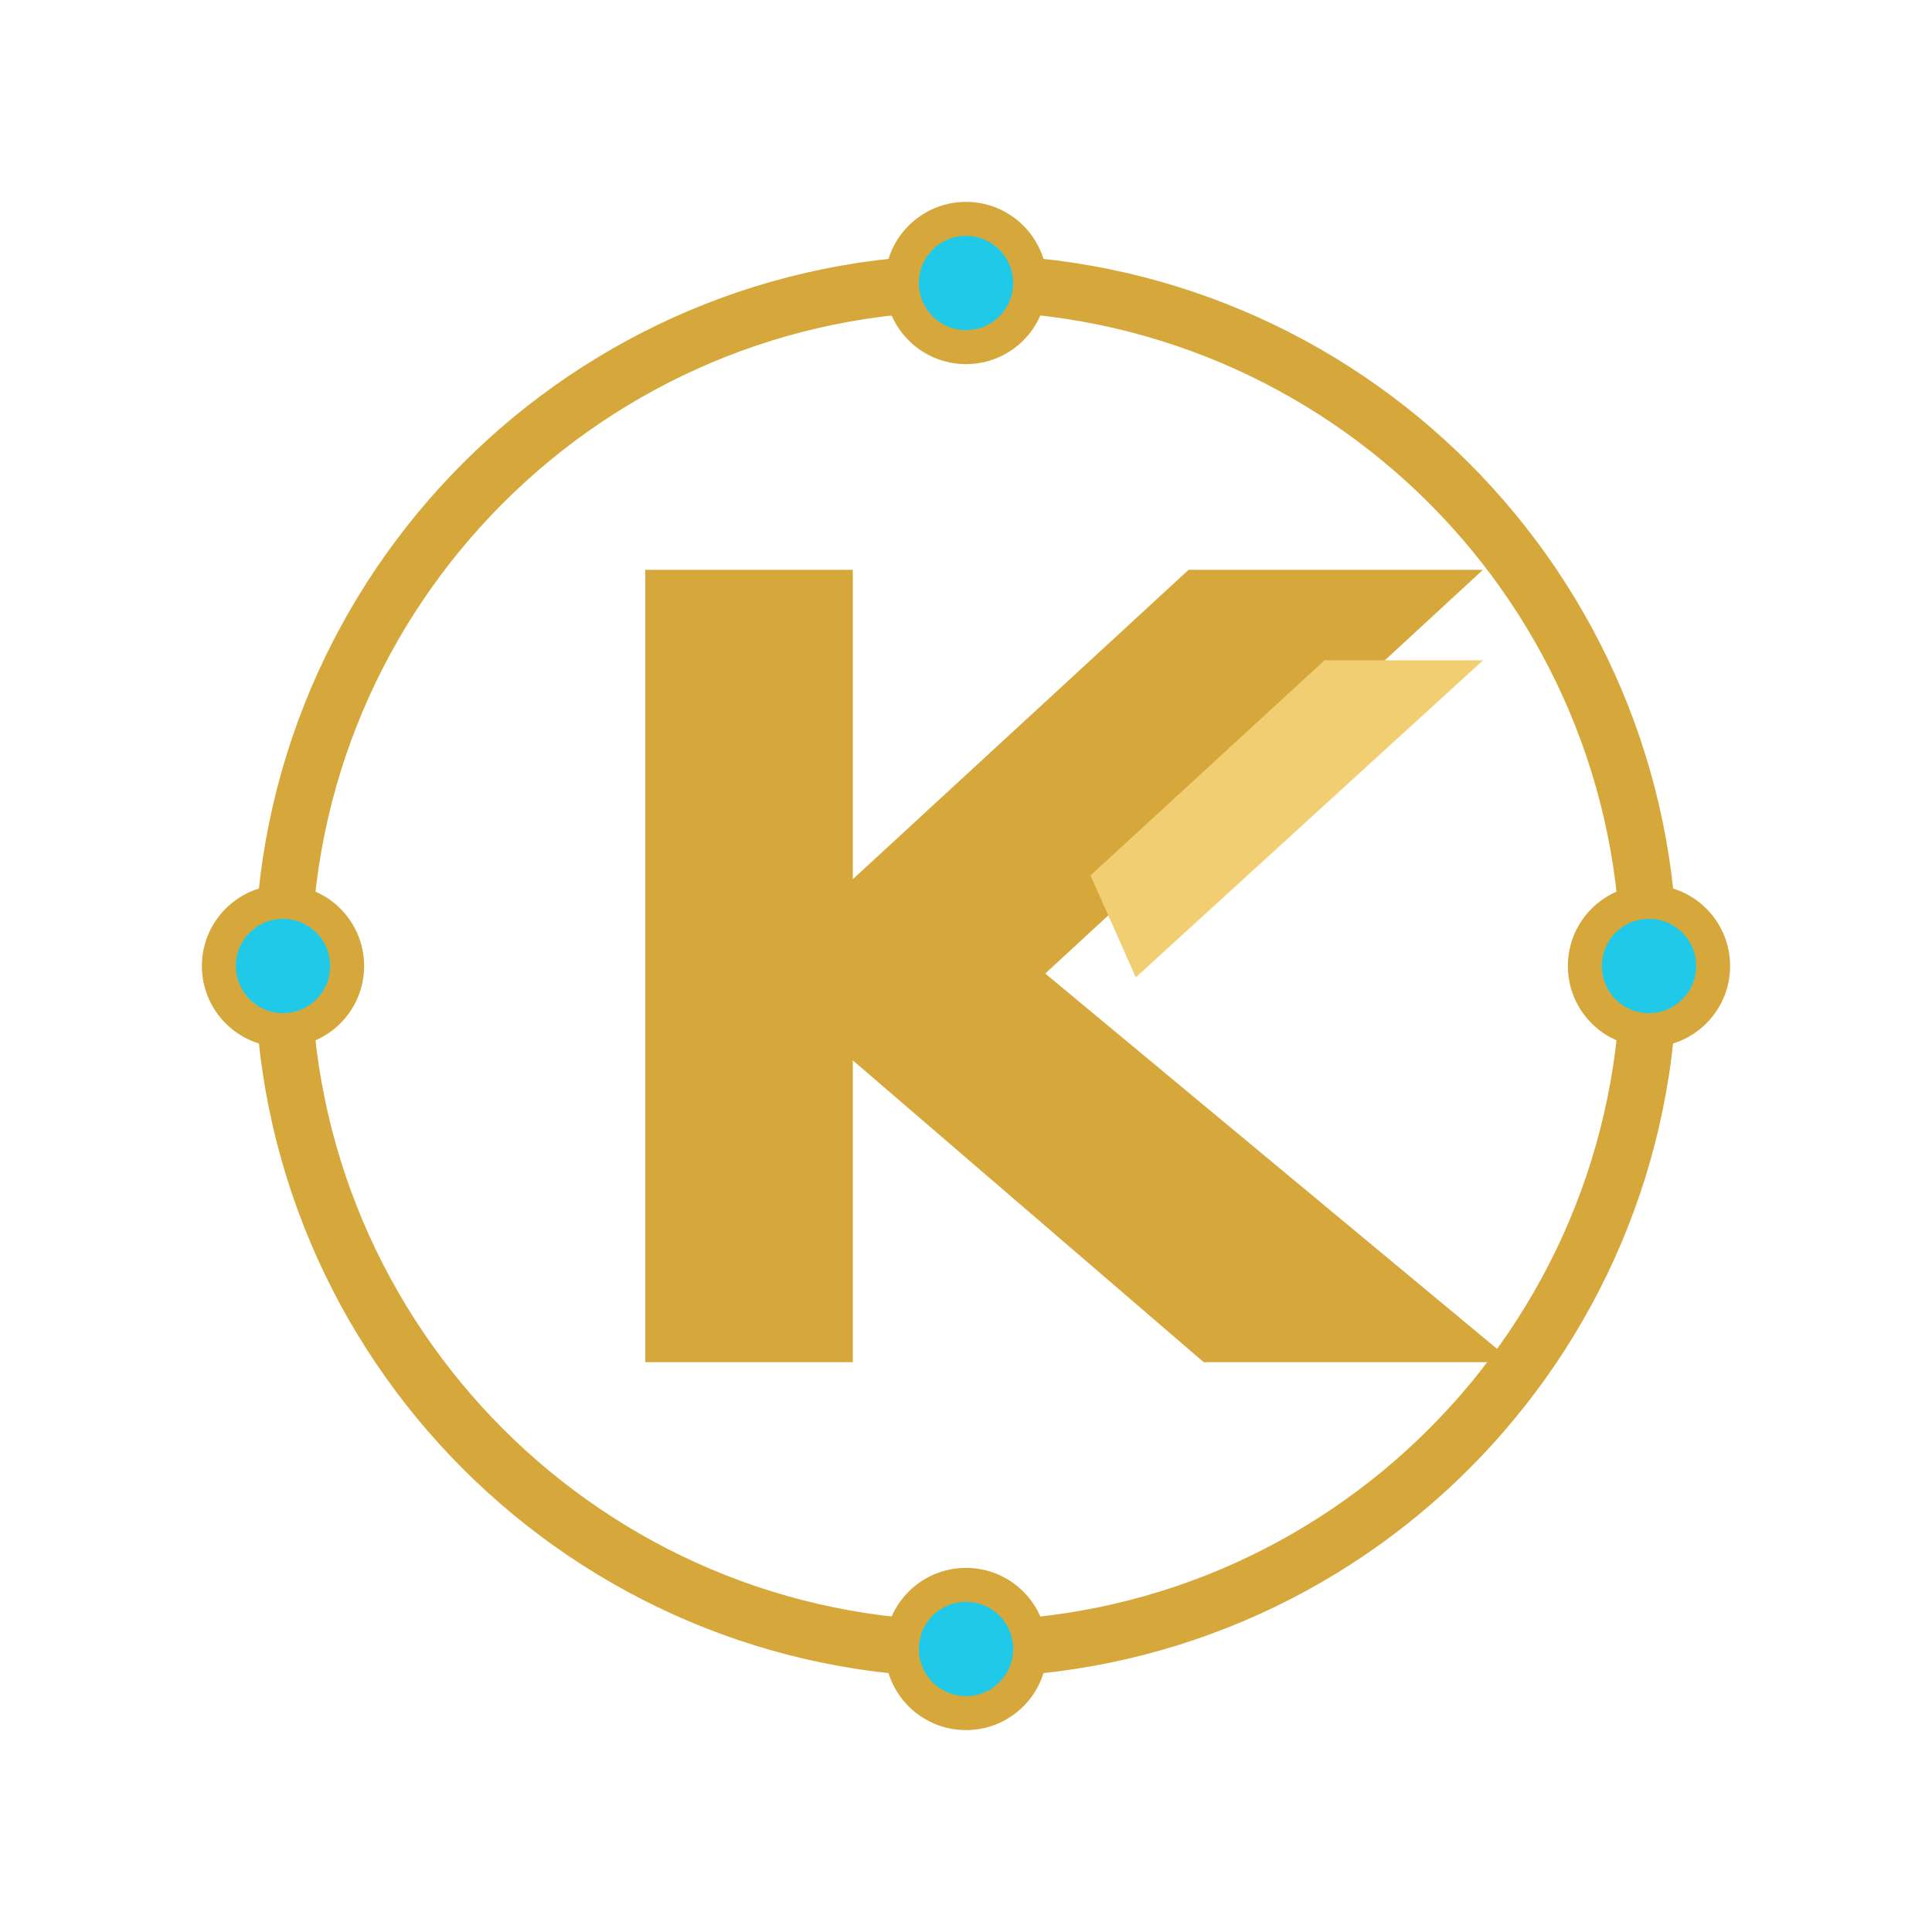
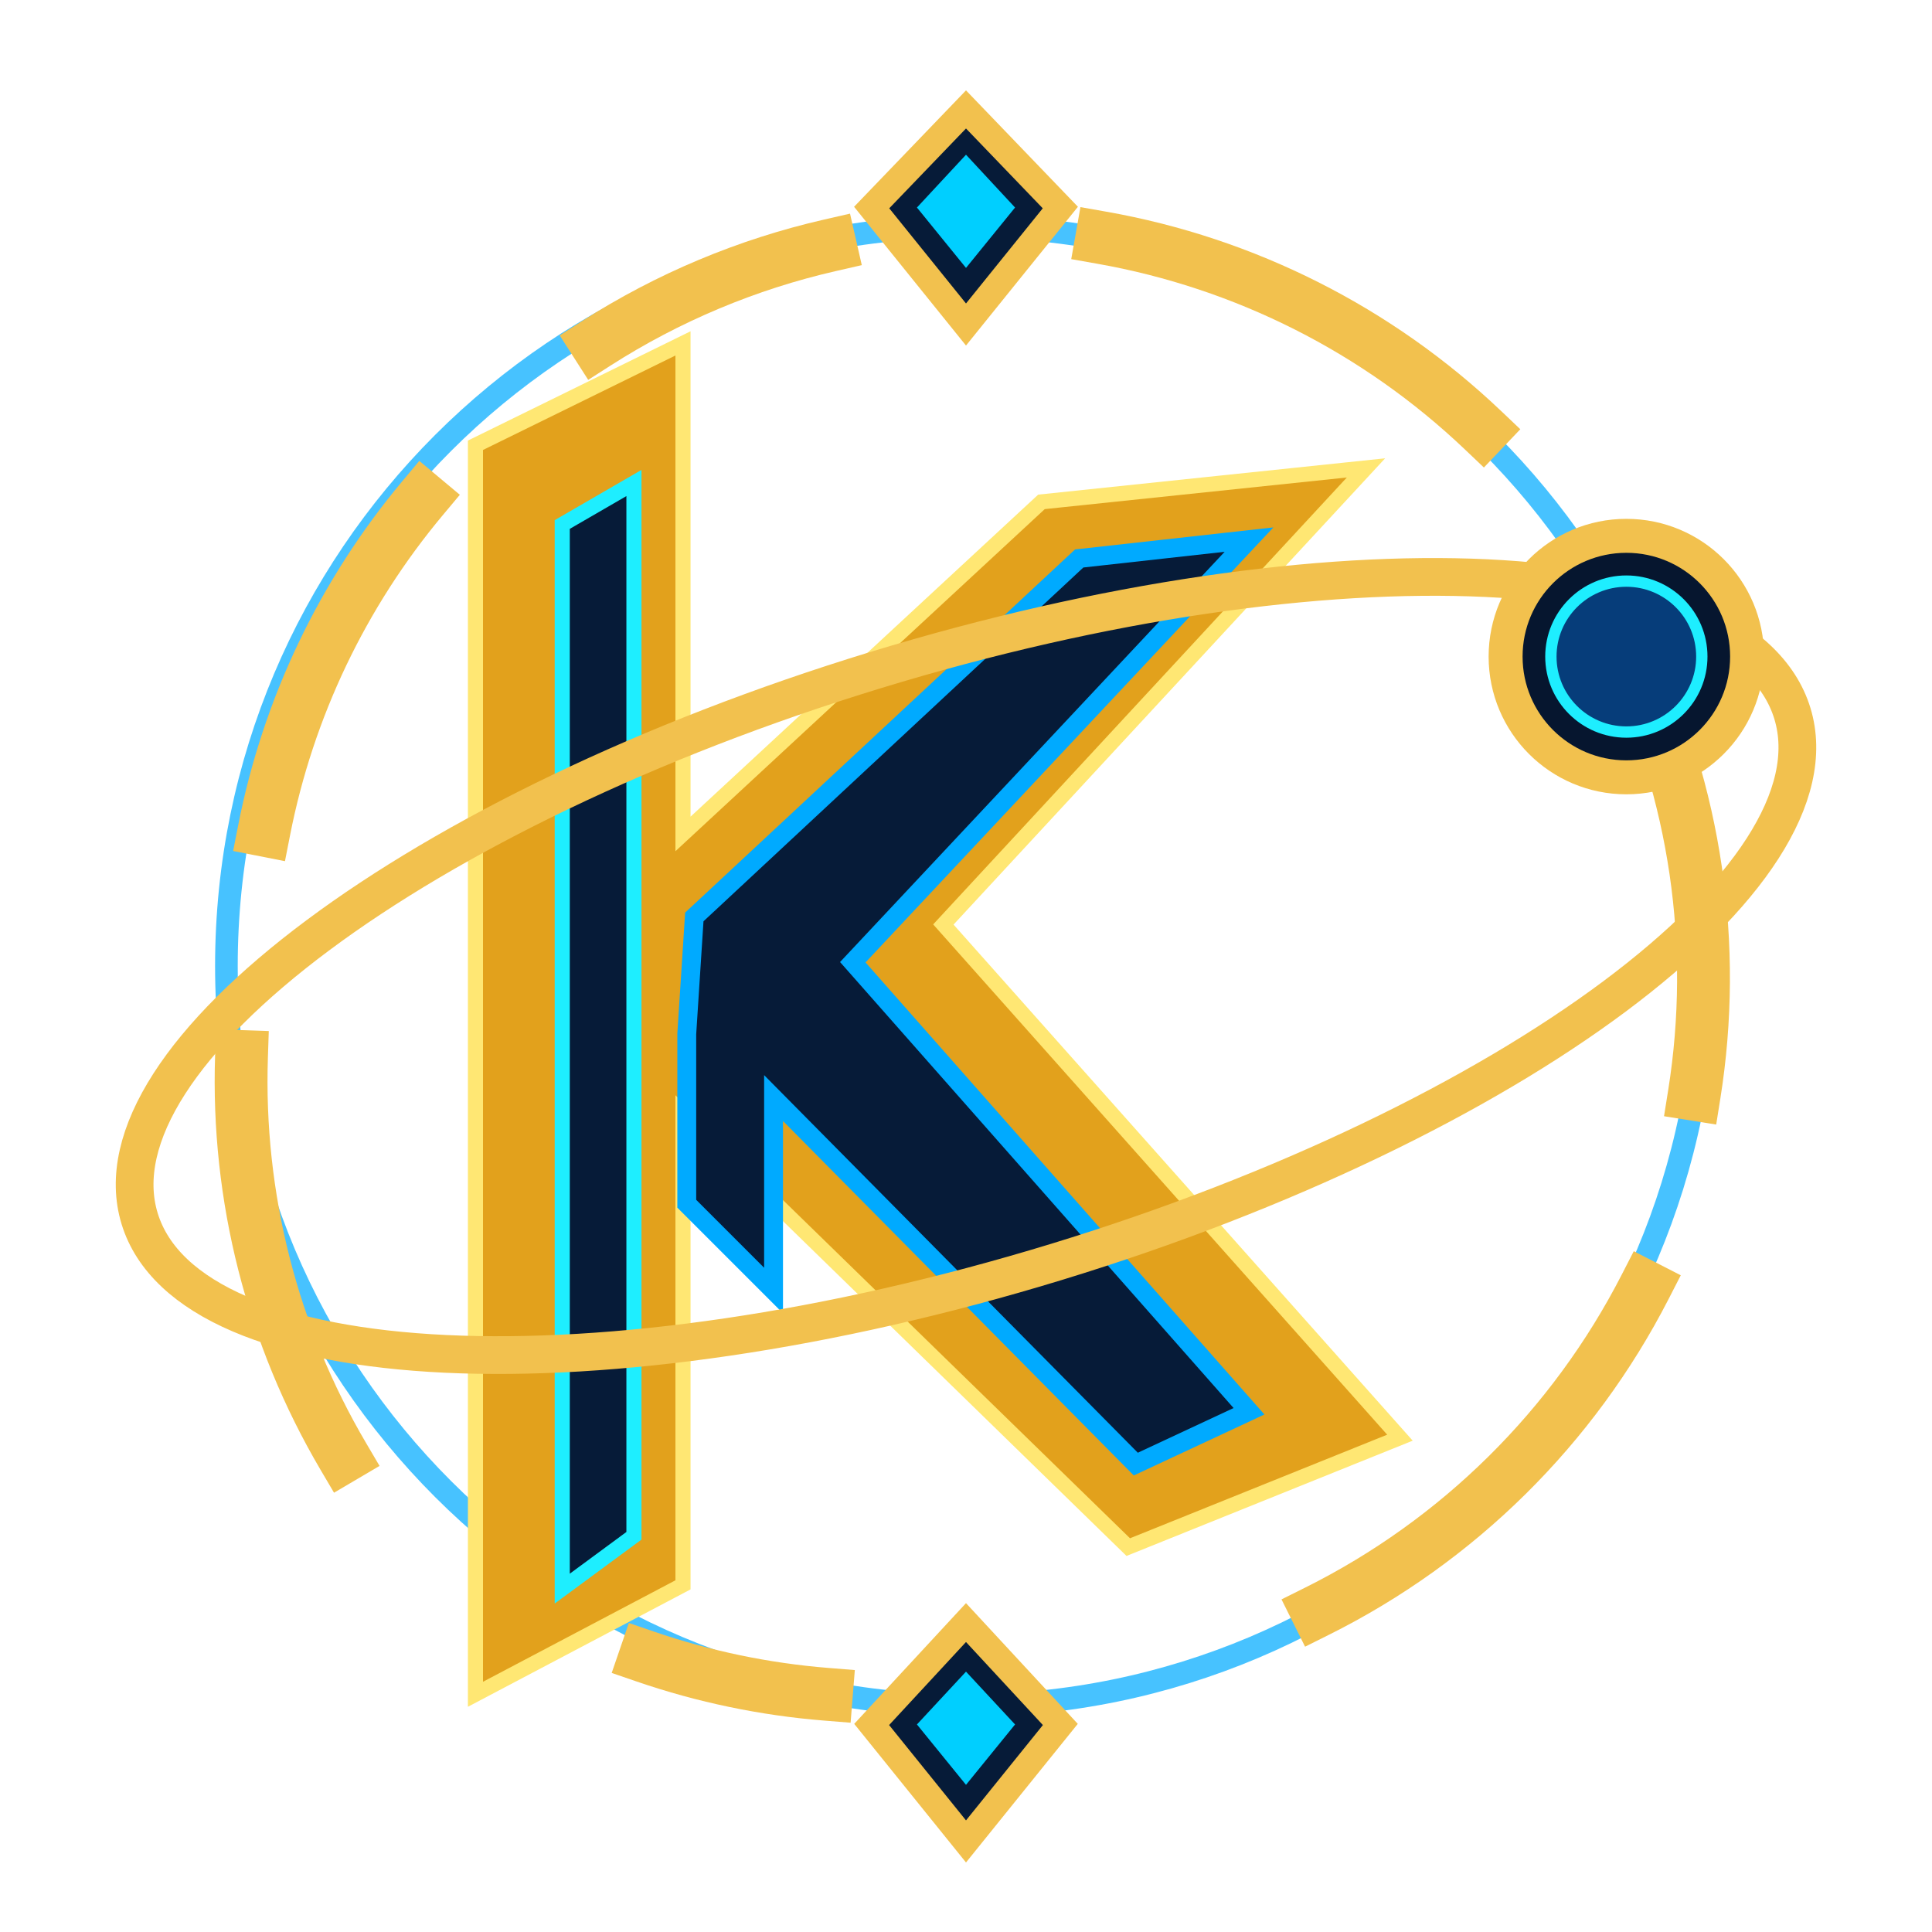
<svg xmlns="http://www.w3.org/2000/svg" viewBox="0 0 512 512" role="img" aria-labelledby="title desc">
-   <g fill="none" stroke="#D6A83C" stroke-width="15" stroke-linecap="round">
-     <path d="M256 75A181 181 0 0 1 437 256" />
-     <path d="M437 256A181 181 0 0 1 256 437" />
-     <path d="M256 437A181 181 0 0 1 75 256" />
-     <path d="M75 256A181 181 0 0 1 256 75" />
+   <circle cx="256" cy="256" r="196" fill="none" stroke="#00AAFF" stroke-width="6" opacity=".72" />
+   <g fill="none" stroke="#F2C14E" stroke-width="14" stroke-linecap="square">
+     <path d="M292 63A196 196 0 0 1 393 114" />
+     <path d="M432 174A196 196 0 0 1 449 290" />
+     <path d="M436 341A196 196 0 0 1 349 427" />
+     <path d="M219 449A196 196 0 0 1 171 439" />
+     <path d="M91 386A196 196 0 0 1 64 280" />
+     <path d="M70 220A196 196 0 0 1 112 132" />
+     <path d="M158 91A196 196 0 0 1 220 65" />
  </g>
-   <g fill="#20C9E8" stroke="#D6A83C" stroke-width="9">
-     <circle cx="256" cy="75" r="17" />
-     <circle cx="437" cy="256" r="17" />
-     <circle cx="256" cy="437" r="17" />
-     <circle cx="75" cy="256" r="17" />
+   <path d="M126 118 181 91v130l95-88 86-9-112 121 121 136-72 29-118-115v125l-55 29z" fill="#E2A11C" stroke="#FFE773" stroke-width="4" />
+   <path d="M149 139 168 128v279l-19 14z" fill="#061B38" stroke="#1EEEFF" stroke-width="4" />
+   <path d="m184 243 102-95 45-5-105 112 105 119-30 14-96-97v51l-23-23v-45z" fill="#061B38" stroke="#00AAFF" stroke-width="5" />
+   <g transform="rotate(-17 256 256)" fill="none" stroke-linecap="round">
+     <ellipse cx="256" cy="256" rx="229" ry="82" stroke="#00CFFF" stroke-width="8" />
+     <ellipse cx="256" cy="256" rx="229" ry="82" stroke="#F2C14E" stroke-width="10" />
  </g>
-   <path d="M171 151h55v82l89-82h78l-116 107 124 103h-82l-93-80v80h-55z" fill="#D6A83C" />
-   <path d="M289 232l62-57h42l-92 84z" fill="#F2CE72" />
+   <g transform="translate(256 55)">
+     <path d="M0-26 25 0 0 31-25 0Z" fill="#061B38" stroke="#F2C14E" stroke-width="7" />
+     <path d="M0-14 13 0 0 16-13 0Z" fill="#00CFFF" />
+   </g>
+   <g transform="translate(256 457)">
+     <path d="M0-27 25 0 0 31-25 0Z" fill="#061B38" stroke="#F2C14E" stroke-width="7" />
+     <path d="M0-14 13 0 0 16-13 0Z" fill="#00CFFF" />
+   </g>
+   <g transform="translate(431 174)">
+     <circle r="32" fill="#06162F" stroke="#F2C14E" stroke-width="9" />
+     <circle r="20" fill="#063D7A" stroke="#1EEEFF" stroke-width="3" />
+   </g>
</svg>
